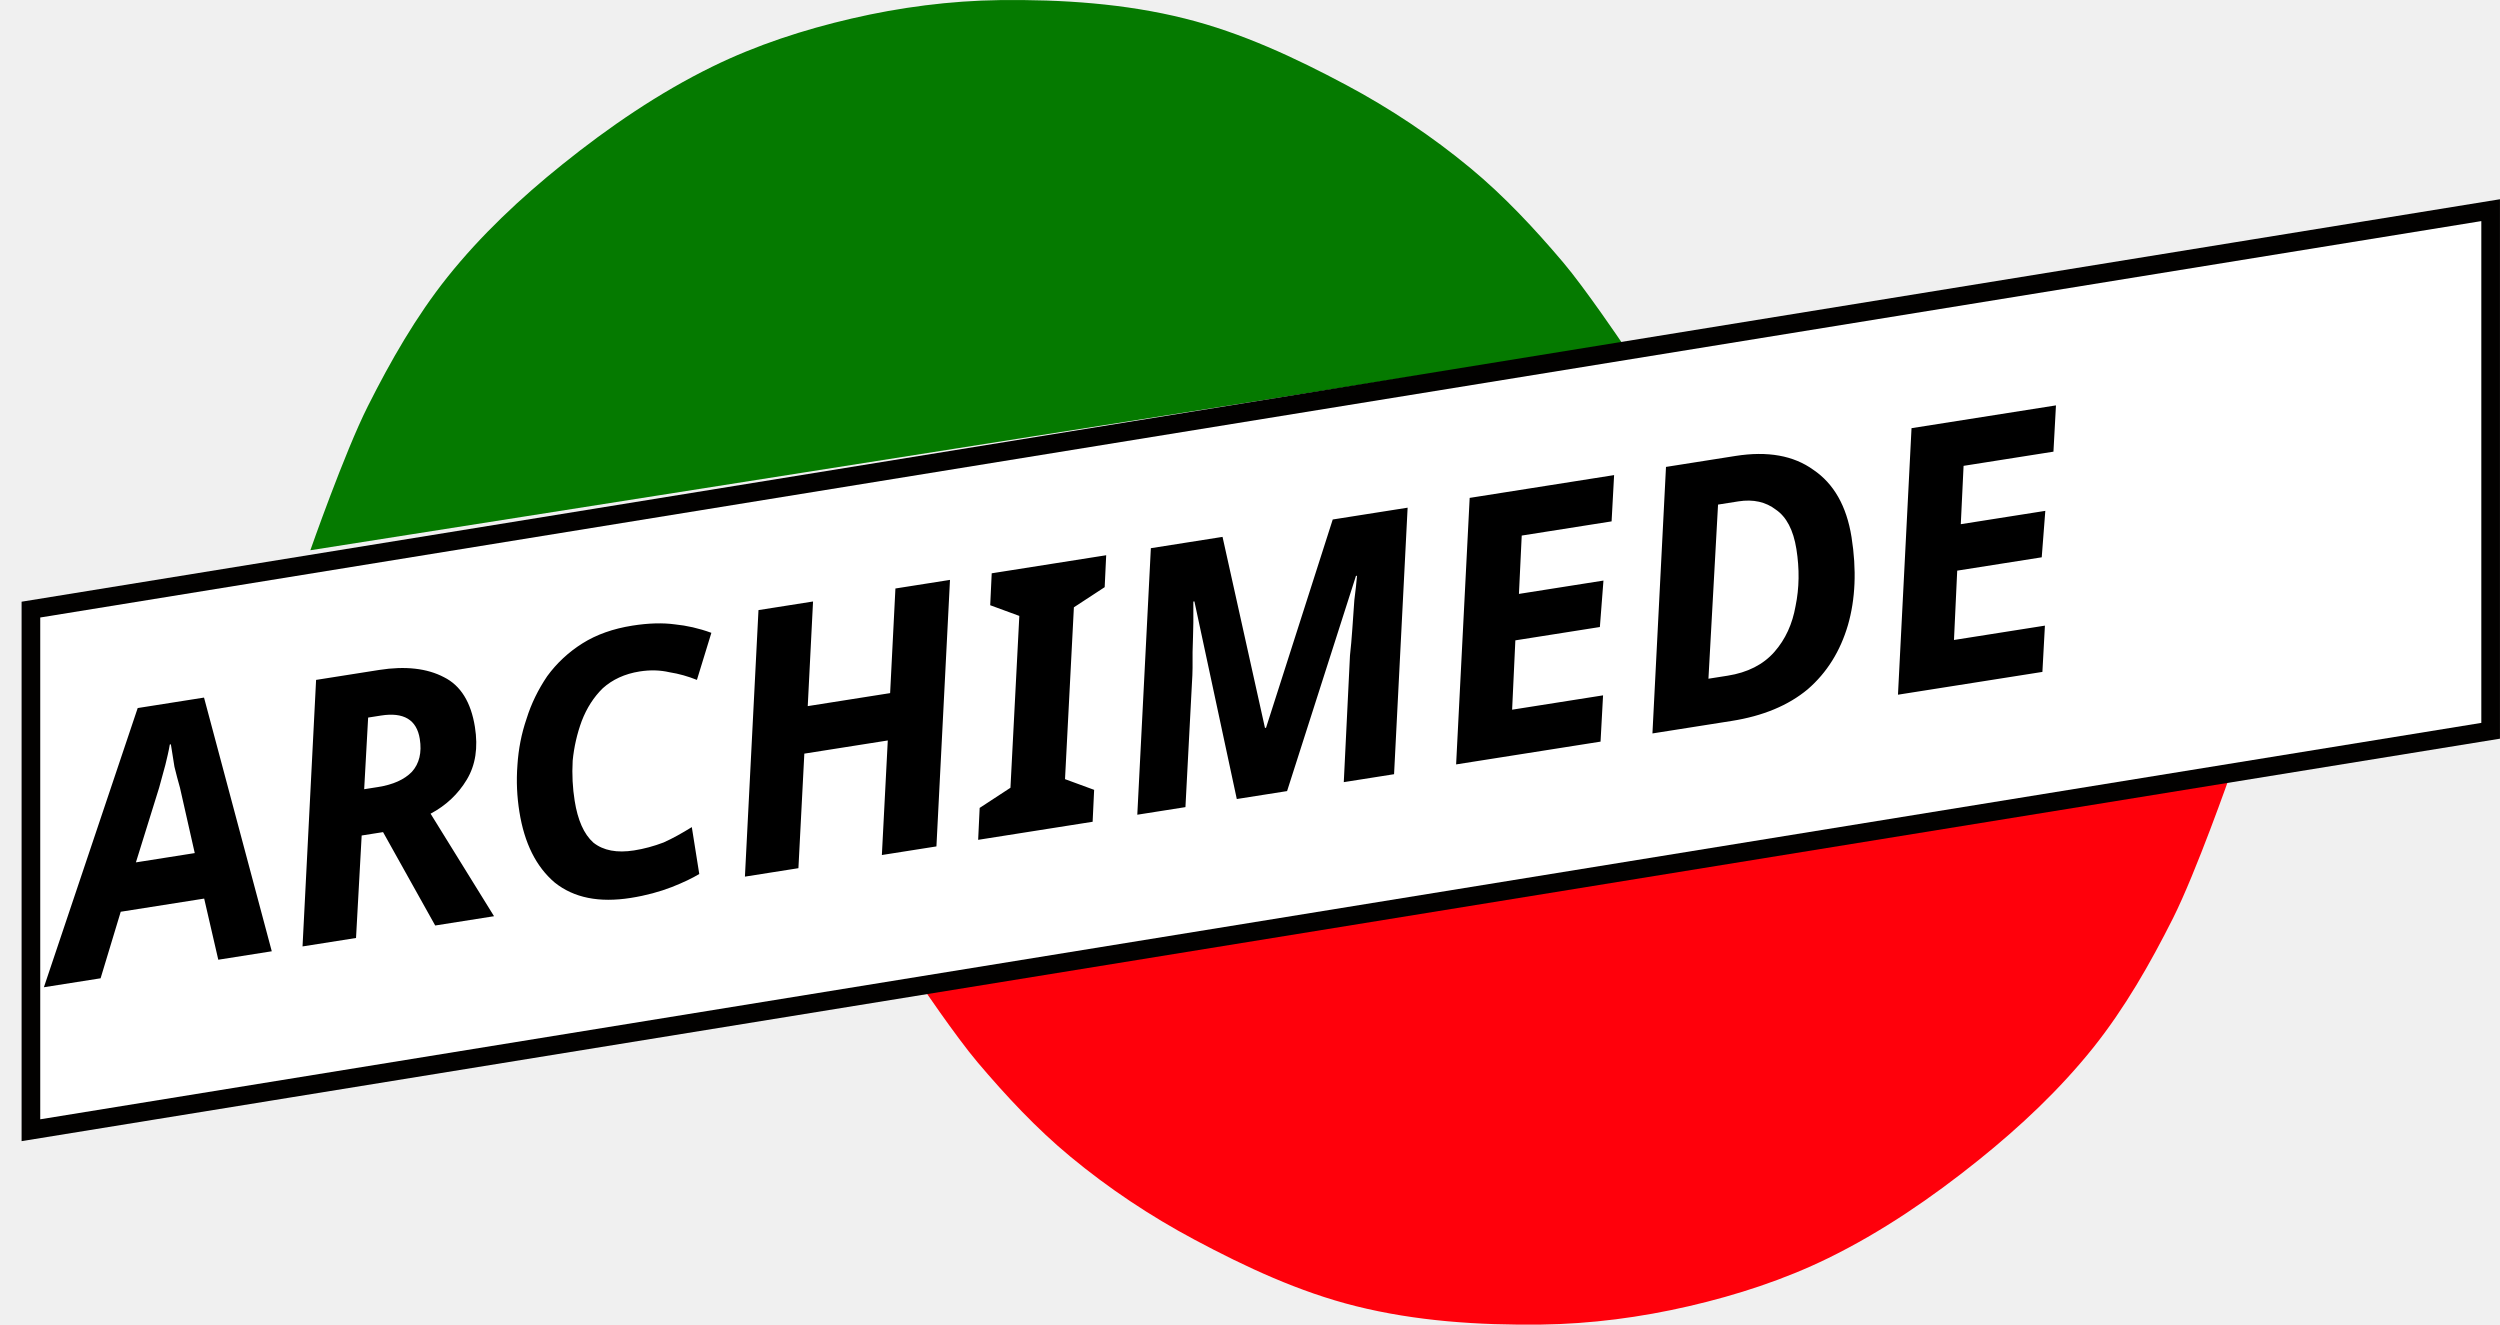
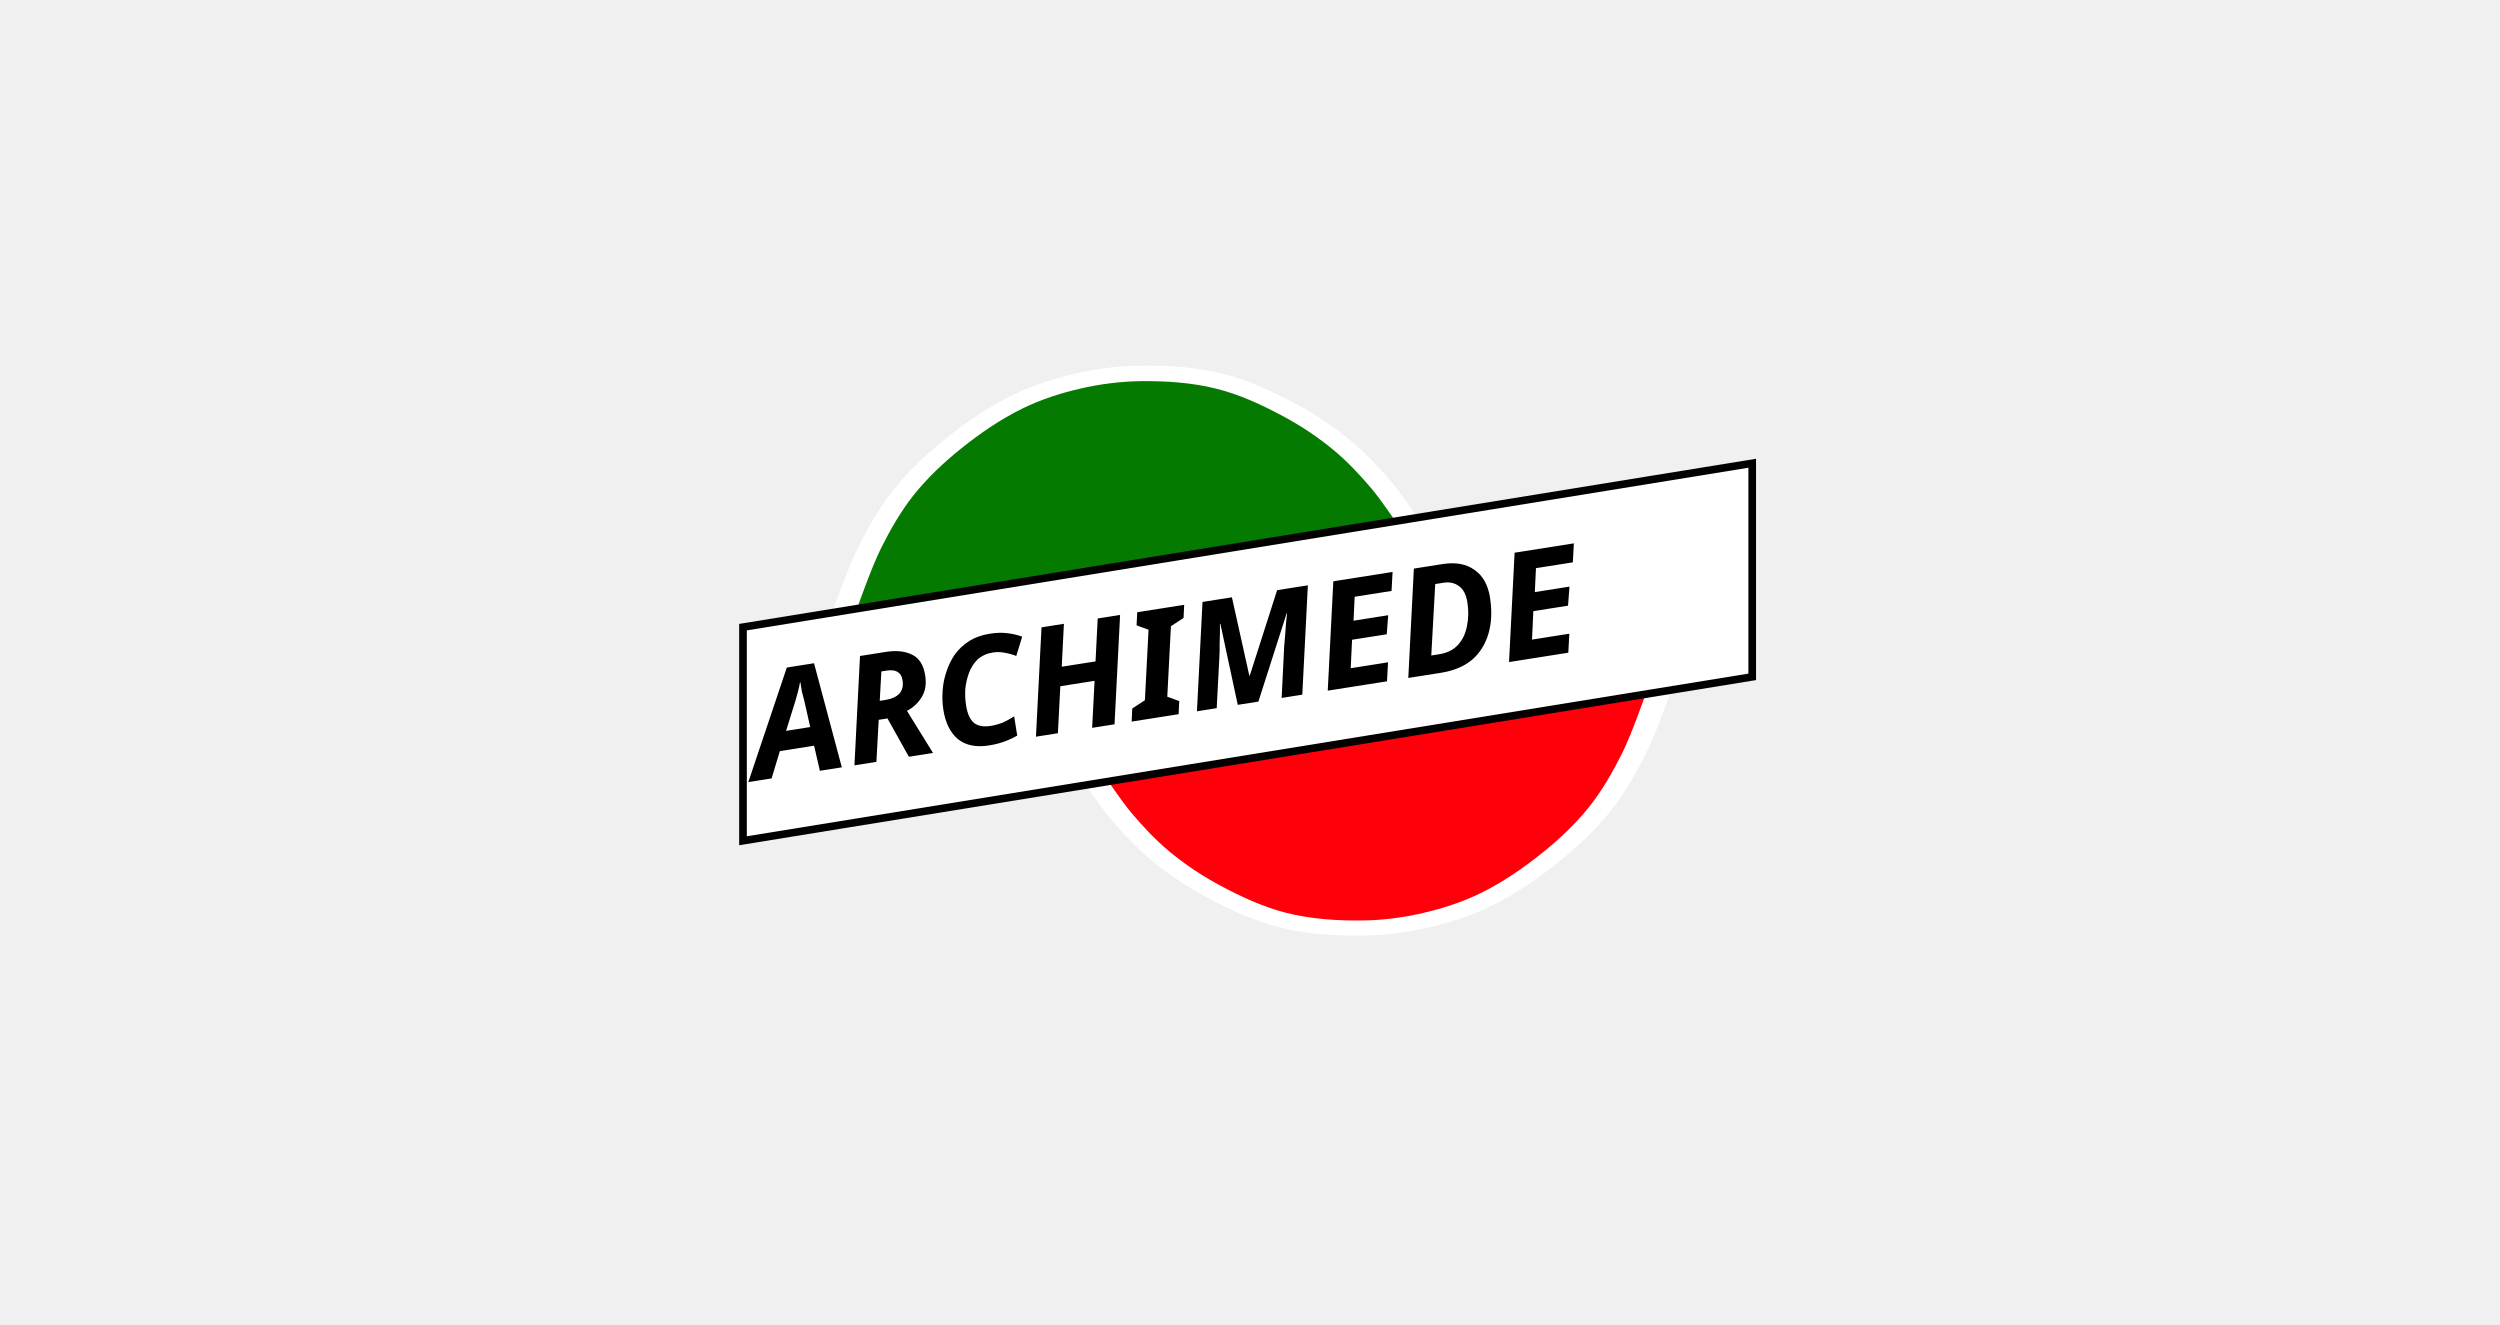
- <svg xmlns="http://www.w3.org/2000/svg" width="190.226" height="100.795" viewBox="0 0 50.331 26.669">
-   <g stroke-width=".718">
-     <path class="color-main color-green" fill="#057a00" d="M32.663 6.915L6.248 11.078s.689-1.969 1.157-2.899c.458-.91.968-1.805 1.604-2.602.674-.843 1.471-1.591 2.313-2.267.937-.753 1.942-1.441 3.022-1.97.886-.434 1.837-.743 2.798-.966.976-.227 1.982-.359 2.985-.372 1.25-.015 2.519.068 3.731.372 1.136.284 2.214.787 3.246 1.338.885.472 1.728 1.033 2.5 1.673.683.566 1.292 1.22 1.865 1.896.437.515 1.194 1.635 1.194 1.635z" />
-     <path class="color-red" fill="#ff000b" d="M18.488 19.754l26.415-4.163s-.689 1.969-1.157 2.899c-.458.91-.968 1.805-1.604 2.602-.674.843-1.471 1.591-2.313 2.267-.937.753-1.942 1.441-3.022 1.97-.886.434-1.837.743-2.798.966-.976.227-1.982.359-2.985.372-1.25.015-2.519-.068-3.731-.372-1.136-.284-2.214-.787-3.246-1.338-.885-.472-1.728-1.033-2.5-1.673-.683-.566-1.292-1.22-1.865-1.896-.437-.515-1.194-1.635-1.194-1.635z" />
-     <path fill="#fff" fill-rule="evenodd" stroke="#020100" stroke-width=".538" d="M95.814 69.255l35.212-5.74v7.266l-35.212 5.74z" paint-order="stroke markers fill" transform="matrix(1.39569 0 0 1.39036 -132.9166 -83.85758)" />
-     <text style="line-height:1.25;-inkscape-font-specification:'Bodoni MT Bold'" stroke-width=".19" x="83.329" y="88.687" font-family="Bodoni MT" font-size="5.997" font-weight="700" letter-spacing="0" transform="matrix(1.3785 -.2175 .21833 1.37324 -132.9166 -83.85776)" word-spacing="0">
-       <tspan x="83.329" y="88.687" font-size="5.292" font-style="italic" rotate="0 0 0 0 0 0 0 0 0 0" style="-inkscape-font-specification:'Bodoni MT Bold Italic'">ARCHIMEDE</tspan>
+ <svg id="svg299" version="1.1" viewBox="-7 -18.5 65 65" height="100.795" width="190.226">
+   <defs id="defs303" />
+   <g id="g297" stroke-width=".718">
+     <path style="fill:#ffffff;stroke-width:1.088" class="color-main color-green" fill="#057a00" d="M 33.766,6.961 5.027,11.49 c 0,0 0.75,-2.143 1.258,-3.154 C 6.783,7.346 7.339,6.372 8.031,5.505 8.764,4.588 9.631,3.774 10.547,3.039 c 1.02,-0.819 2.112,-1.568 3.288,-2.143 0.964,-0.472 1.998,-0.808 3.044,-1.051 1.062,-0.247 2.157,-0.391 3.247,-0.404 1.36,-0.017 2.74,0.074 4.059,0.404 1.236,0.309 2.409,0.856 3.532,1.456 0.963,0.514 1.88,1.124 2.72,1.82 0.743,0.615 1.405,1.327 2.03,2.062 0.475,0.56 1.299,1.779 1.299,1.779 z" id="path287-1" />
+     <path id="path287" d="M 32.663,7.116 6.248,11.279 c 0,0 0.689,-1.969 1.157,-2.899 0.458,-0.91 0.968,-1.805 1.604,-2.602 0.674,-0.843 1.471,-1.591 2.313,-2.267 0.937,-0.753 1.942,-1.441 3.022,-1.97 0.886,-0.434 1.837,-0.743 2.798,-0.966 0.976,-0.227 1.982,-0.359 2.985,-0.372 1.25,-0.015 2.519,0.068 3.731,0.372 1.136,0.284 2.214,0.787 3.246,1.338 0.885,0.472 1.728,1.033 2.5,1.673 0.683,0.566 1.292,1.22 1.865,1.896 0.437,0.515 1.194,1.635 1.194,1.635 z" fill="#057a00" class="color-main color-green" />
+     <path style="fill:#ffffff;stroke-width:1.093" class="color-red" fill="#ff000b" d="M 17.324,19.852 46.195,15.303 c 0,0 -0.753,2.152 -1.264,3.169 -0.5,0.995 -1.058,1.973 -1.753,2.844 -0.736,0.922 -1.608,1.739 -2.528,2.478 -1.024,0.822 -2.122,1.575 -3.303,2.153 -0.968,0.474 -2.008,0.812 -3.058,1.056 -1.067,0.248 -2.166,0.393 -3.262,0.406 -1.366,0.017 -2.753,-0.075 -4.078,-0.406 -1.241,-0.31 -2.42,-0.86 -3.548,-1.462 -0.967,-0.516 -1.888,-1.13 -2.732,-1.828 -0.747,-0.618 -1.412,-1.333 -2.039,-2.072 -0.478,-0.562 -1.305,-1.787 -1.305,-1.787 z" id="path289-0" />
+     <path id="path289" d="M18.488 19.754l26.415-4.163s-.689 1.969-1.157 2.899c-.458.91-.968 1.805-1.604 2.602-.674.843-1.471 1.591-2.313 2.267-.937.753-1.942 1.441-3.022 1.97-.886.434-1.837.743-2.798.966-.976.227-1.982.359-2.985.372-1.25.015-2.519-.068-3.731-.372-1.136-.284-2.214-.787-3.246-1.338-.885-.472-1.728-1.033-2.5-1.673-.683-.566-1.292-1.22-1.865-1.896-.437-.515-1.194-1.635-1.194-1.635z" fill="#ff000b" class="color-red" />
+     <path id="path291" transform="matrix(1.39569 0 0 1.39036 -132.9166 -83.85758)" paint-order="stroke markers fill" d="M95.814 69.255l35.212-5.74v7.266l-35.212 5.74z" stroke-width=".538" stroke="#020100" fill-rule="evenodd" fill="#fff" />
+     <text id="text295" word-spacing="0" transform="matrix(1.3785 -.2175 .21833 1.37324 -132.9166 -83.85776)" letter-spacing="0" font-weight="700" font-size="5.997" font-family="Bodoni MT" y="88.687" x="83.329" stroke-width=".19" style="line-height:1.25;-inkscape-font-specification:'Bodoni MT Bold'">
+       <tspan id="tspan293" style="-inkscape-font-specification:'Bodoni MT Bold Italic'" rotate="0 0 0 0 0 0 0 0 0 0" font-style="italic" font-size="5.292" y="88.687" x="83.329">ARCHIMEDE</tspan>
    </text>
  </g>
</svg>
